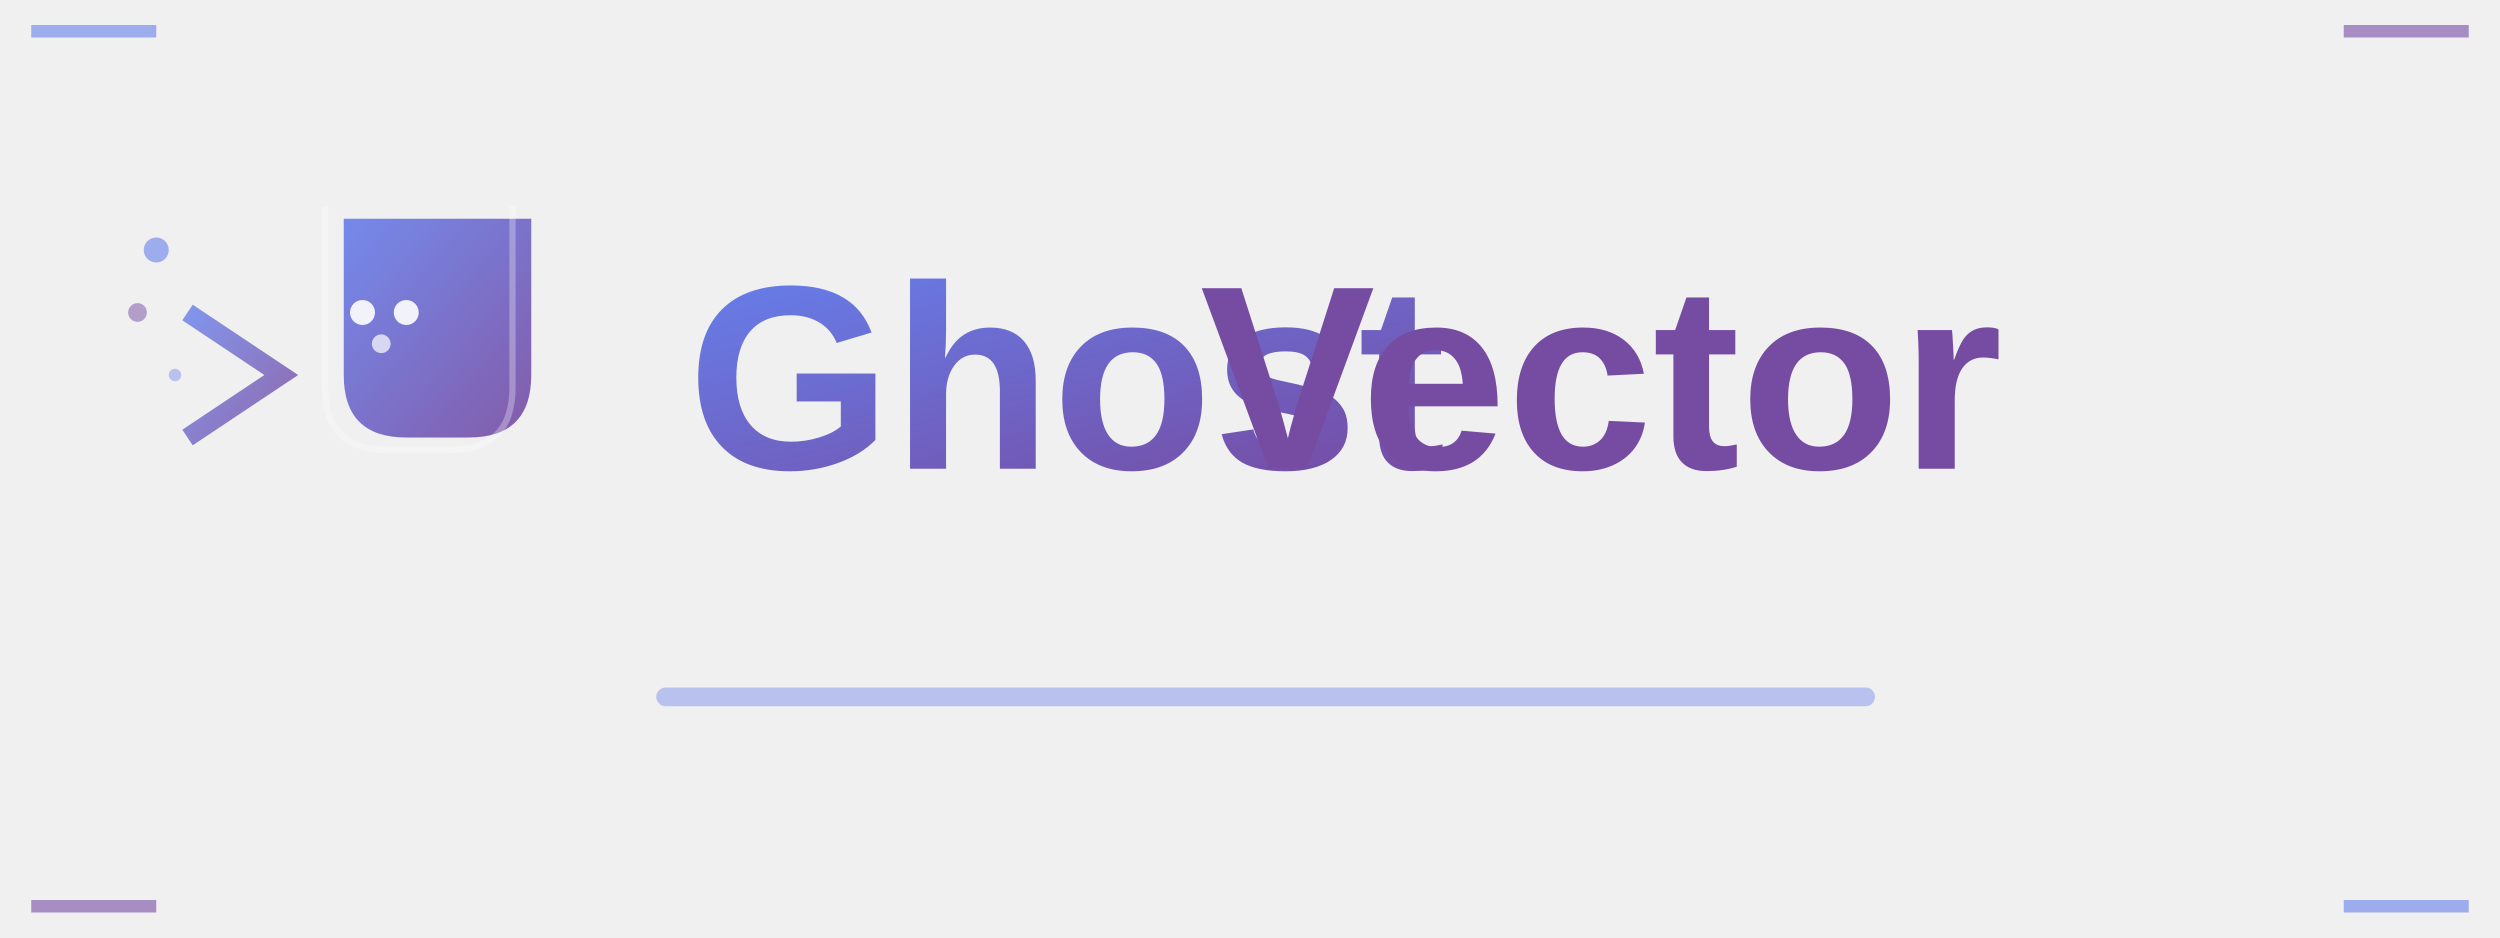
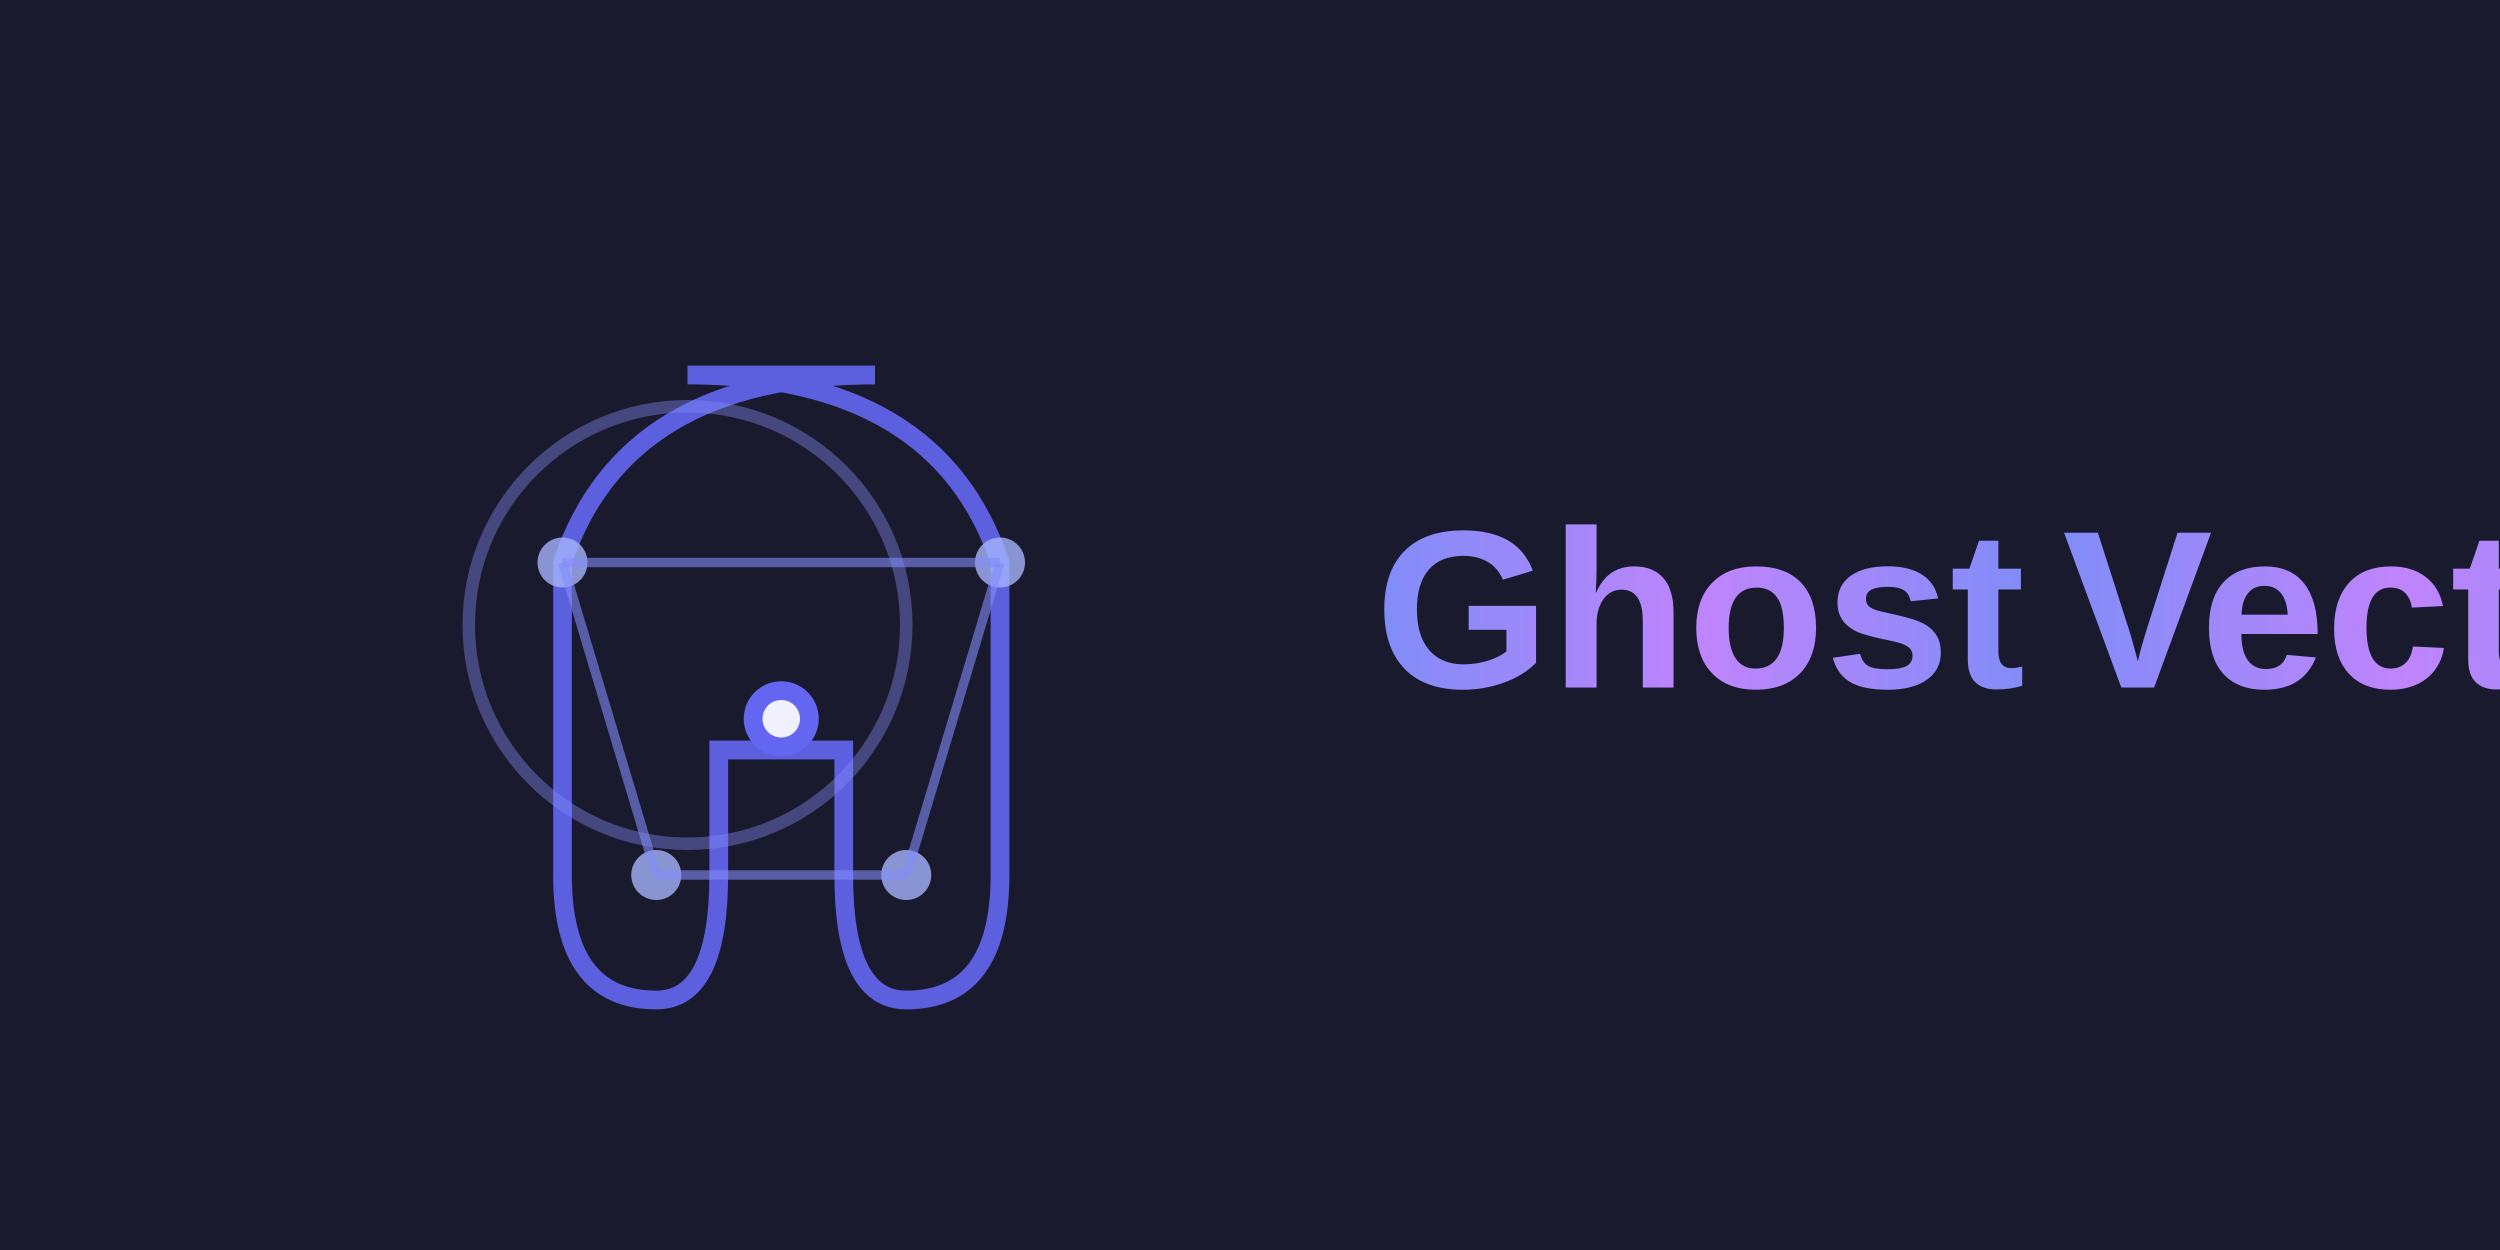
- <svg xmlns="http://www.w3.org/2000/svg" viewBox="0 0 400 150">
+ <svg xmlns="http://www.w3.org/2000/svg" viewBox="0 0 400 200">
+   <rect width="400" height="200" fill="#1a1a2e" />
+   <g id="ghost-vector-icon">
+     <path id="ghost-body" d="M 140 60               Q 100 60 90 90               L 90 140               Q 90 160 105 160               Q 115 160 115 140               L 115 120               L 135 120               L 135 140               Q 135 160 145 160               Q 160 160 160 140               L 160 90               Q 150 60 110 60               Z" fill="none" stroke="#6366f1" stroke-width="3" opacity="0.9" />
+     <circle cx="110" cy="100" r="35" fill="none" stroke="#818cf8" stroke-width="2" opacity="0.4" />
+     <circle cx="90" cy="90" r="4" fill="#a5b4fc" opacity="0.8" />
+     <circle cx="160" cy="90" r="4" fill="#a5b4fc" opacity="0.8" />
+     <circle cx="145" cy="140" r="4" fill="#a5b4fc" opacity="0.8" />
+     <circle cx="105" cy="140" r="4" fill="#a5b4fc" opacity="0.8" />
+     <line x1="90" y1="90" x2="160" y2="90" stroke="#818cf8" stroke-width="1.5" opacity="0.6" />
+     <line x1="160" y1="90" x2="145" y2="140" stroke="#818cf8" stroke-width="1.5" opacity="0.6" />
+     <line x1="145" y1="140" x2="105" y2="140" stroke="#818cf8" stroke-width="1.5" opacity="0.6" />
+     <line x1="105" y1="140" x2="90" y2="90" stroke="#818cf8" stroke-width="1.5" opacity="0.6" />
+     <circle cx="125" cy="115" r="6" fill="#6366f1" />
+     <circle cx="125" cy="115" r="3" fill="white" opacity="0.9" />
+   </g>
+   <g id="logo-text" transform="translate(220, 110)">
+     <text x="0" y="0" font-family="Arial, sans-serif" font-size="36" font-weight="bold" fill="url(#text-gradient)">
+       Ghost
+     </text>
+     <text x="110" y="0" font-family="Arial, sans-serif" font-size="36" font-weight="bold" fill="url(#text-gradient)">
+       Vector
+     </text>
+   </g>
  <defs>
-     <linearGradient id="ghostGradient" x1="0%" y1="0%" x2="100%" y2="100%">
-       <stop offset="0%" style="stop-color:#667eea;stop-opacity:1" />
-       <stop offset="100%" style="stop-color:#764ba2;stop-opacity:1" />
+     <linearGradient id="text-gradient" x1="0%" y1="0%" x2="100%" y2="0%">
+       <stop offset="0%" stop-color="#818cf8" />
+       <stop offset="50%" stop-color="#c084fc" />
+       <stop offset="100%" stop-color="#818cf8" />
    </linearGradient>
-     <filter id="glow" x="-20%" y="-20%" width="140%" height="140%">
-       <feGaussianBlur stdDeviation="2" result="blur" />
-       <feComposite in="SourceGraphic" in2="blur" operator="over" />
-     </filter>
  </defs>
-   <g id="GhostVector-Logo" transform="translate(0, 0)">
-     <g id="GhostVector-Icon" transform="translate(10, 25)">
-       <path id="Ghost-Shape" d="M 45 10 L 45 35 Q 45 45 55 45 L 65 45 Q 75 45 75 35 L 75 10 Z" fill="url(#ghostGradient)" opacity="0.9" />
-       <path id="Vector-Arrow" d="M 20 25 L 35 35 L 20 45" fill="none" stroke="url(#ghostGradient)" stroke-width="3" opacity="0.8" />
-       <circle id="Particle-1" cx="15" cy="15" r="2" fill="#667eea" opacity="0.6" />
-       <circle id="Particle-2" cx="12" cy="25" r="1.5" fill="#764ba2" opacity="0.5" />
-       <circle id="Particle-3" cx="18" cy="35" r="1" fill="#667eea" opacity="0.4" />
-       <circle id="Eye-Left" cx="48" cy="25" r="2" fill="white" opacity="0.9" />
-       <circle id="Eye-Right" cx="55" cy="25" r="2" fill="white" opacity="0.9" />
-       <circle id="Eye-Bottom" cx="51" cy="30" r="1.5" fill="white" opacity="0.7" />
-       <path id="Vector-Outline" d="M 42 8 L 42 37 Q 42 47 52 47 L 62 47 Q 72 47 72 37 L 72 8" fill="none" stroke="white" stroke-width="1" opacity="0.3" />
-     </g>
-     <g id="GhostVector-Text" transform="translate(110, 75)">
-       <text id="Ghost-Text" x="0" y="0" font-family="Arial, sans-serif" font-weight="bold" font-size="42" fill="url(#ghostGradient)">Ghost</text>
-       <text id="Vector-Text" x="82" y="0" font-family="Arial, sans-serif" font-weight="bold" font-size="42" fill="#764ba2">Vector</text>
-       <rect id="Underline" x="-5" y="35" width="195" height="3" rx="1.5" fill="#667eea" opacity="0.4" />
-     </g>
-     <g id="Decorative-Accents">
-       <line x1="5" y1="5" x2="25" y2="5" stroke="#667eea" stroke-width="2" opacity="0.6" />
-       <line x1="375" y1="5" x2="395" y2="5" stroke="#764ba2" stroke-width="2" opacity="0.6" />
-       <line x1="5" y1="145" x2="25" y2="145" stroke="#764ba2" stroke-width="2" opacity="0.6" />
-       <line x1="375" y1="145" x2="395" y2="145" stroke="#667eea" stroke-width="2" opacity="0.6" />
-     </g>
-   </g>
</svg>
